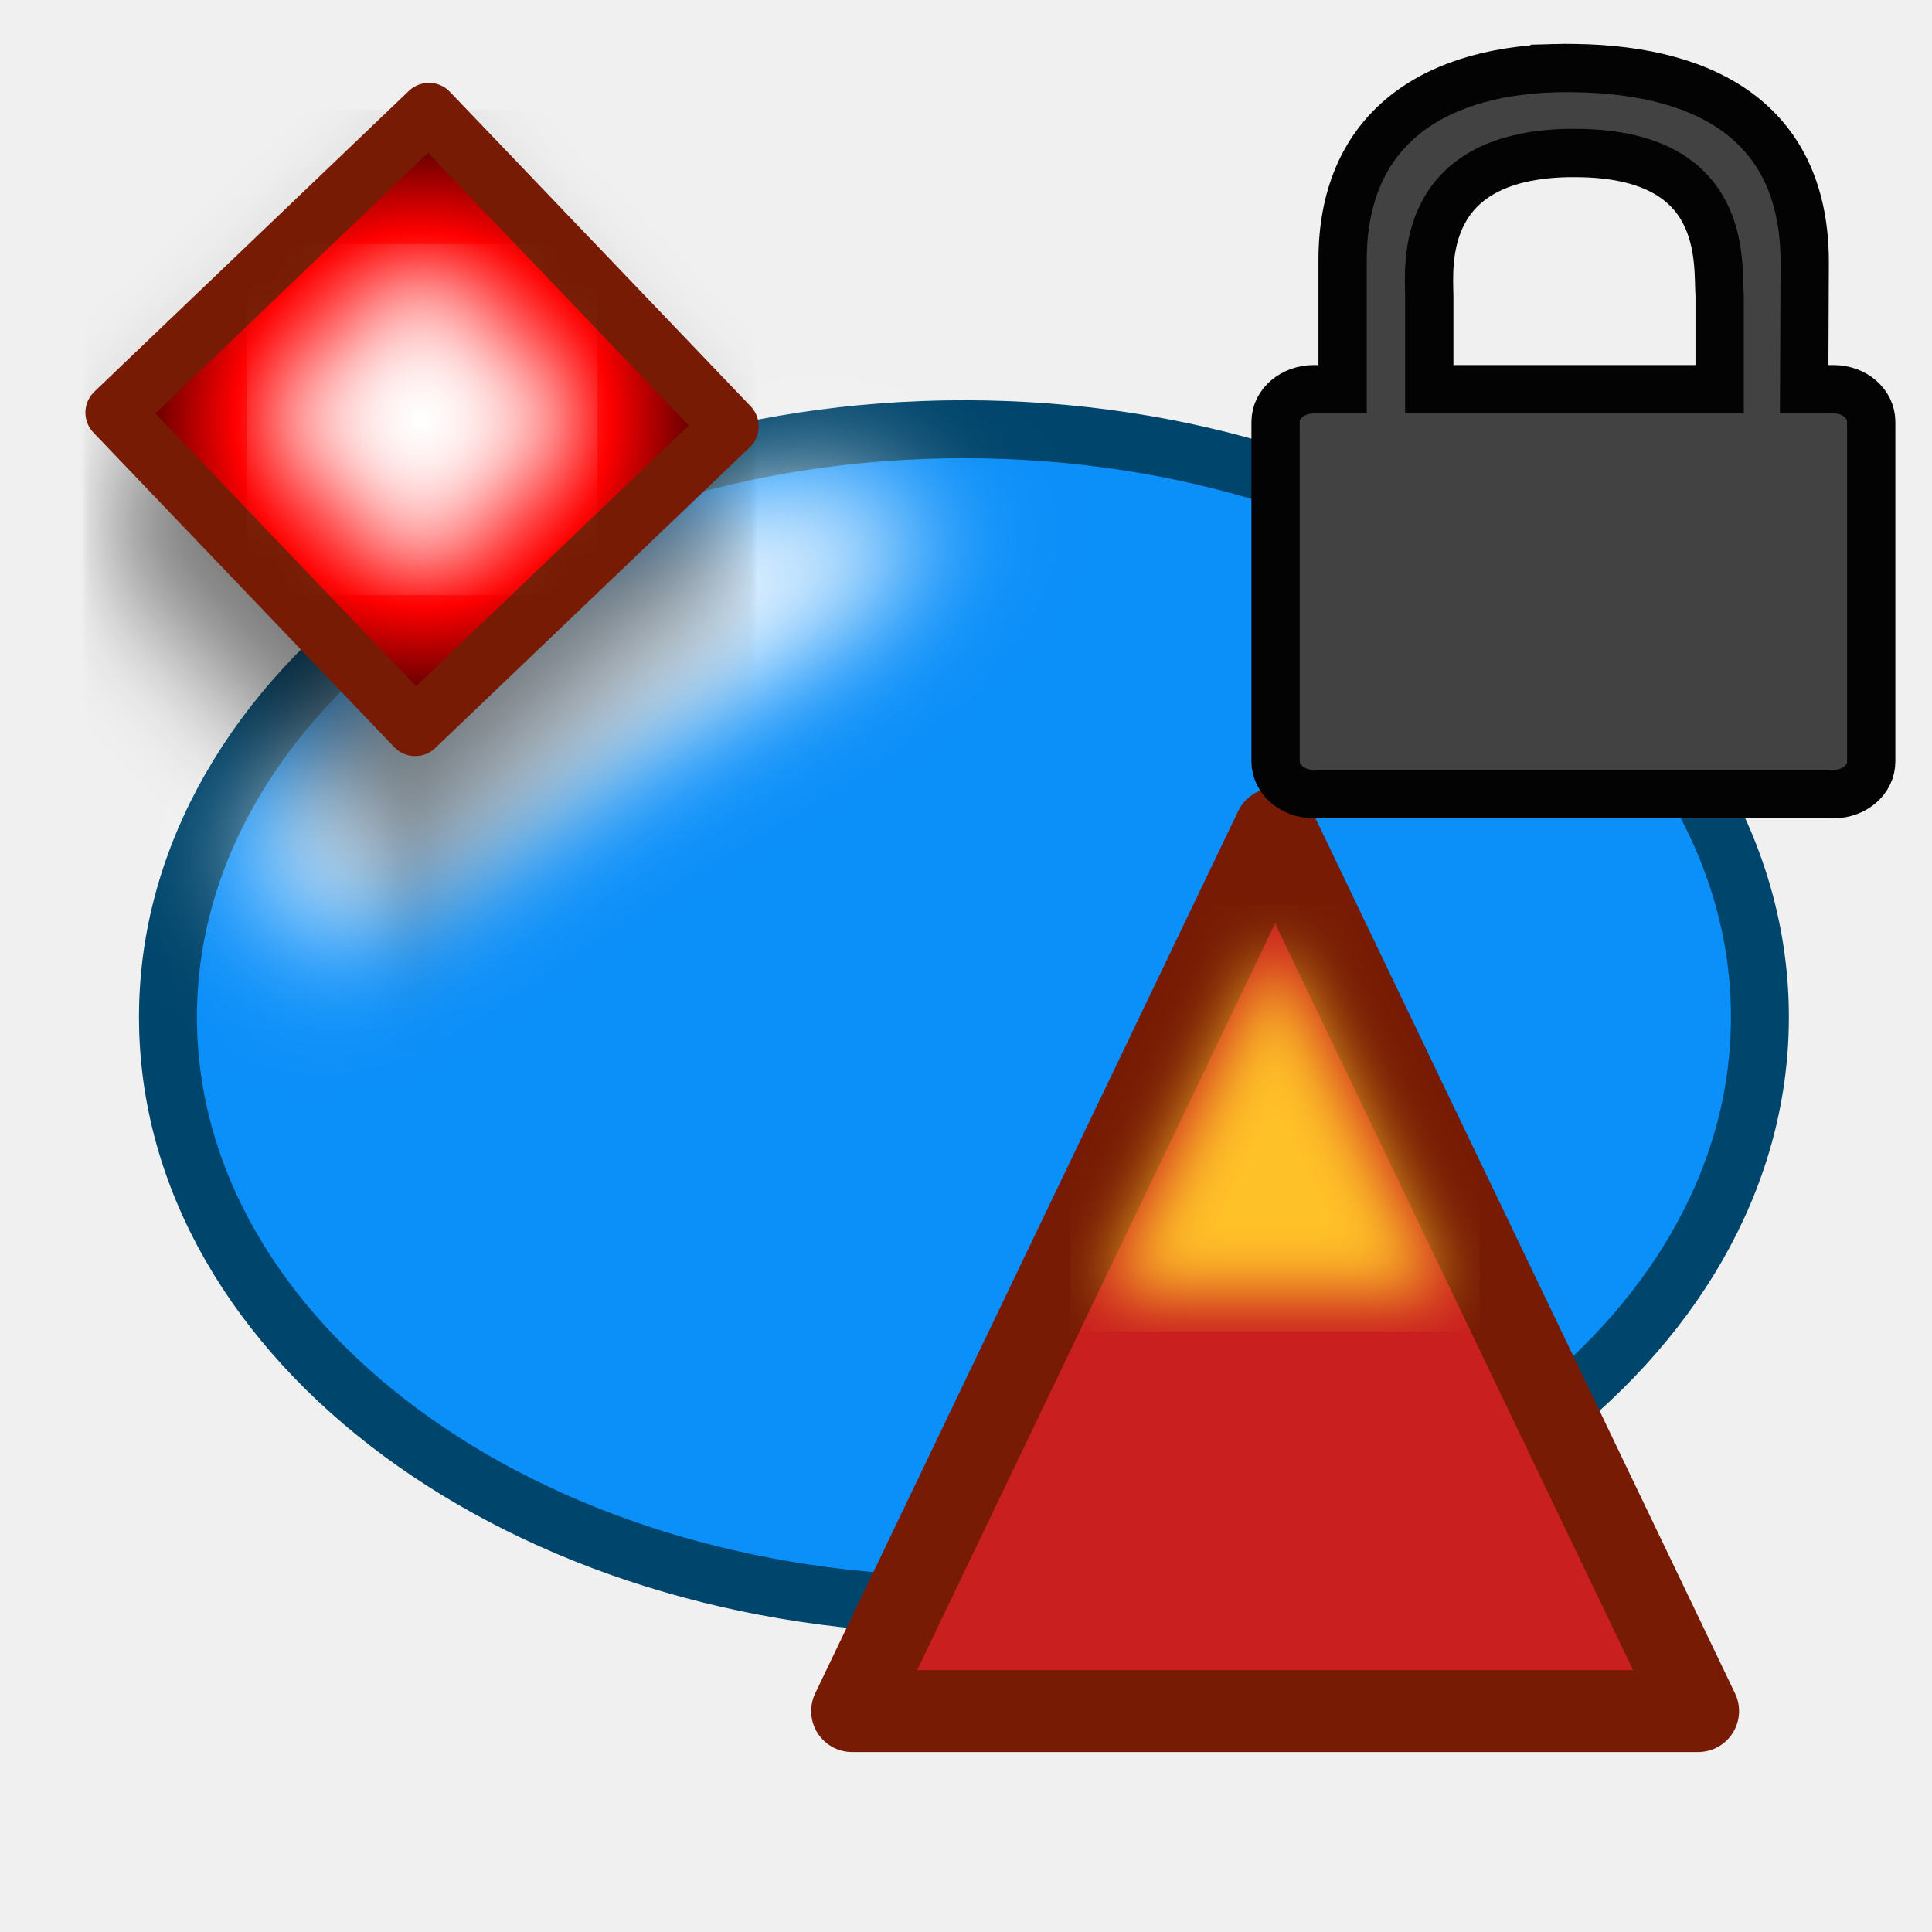
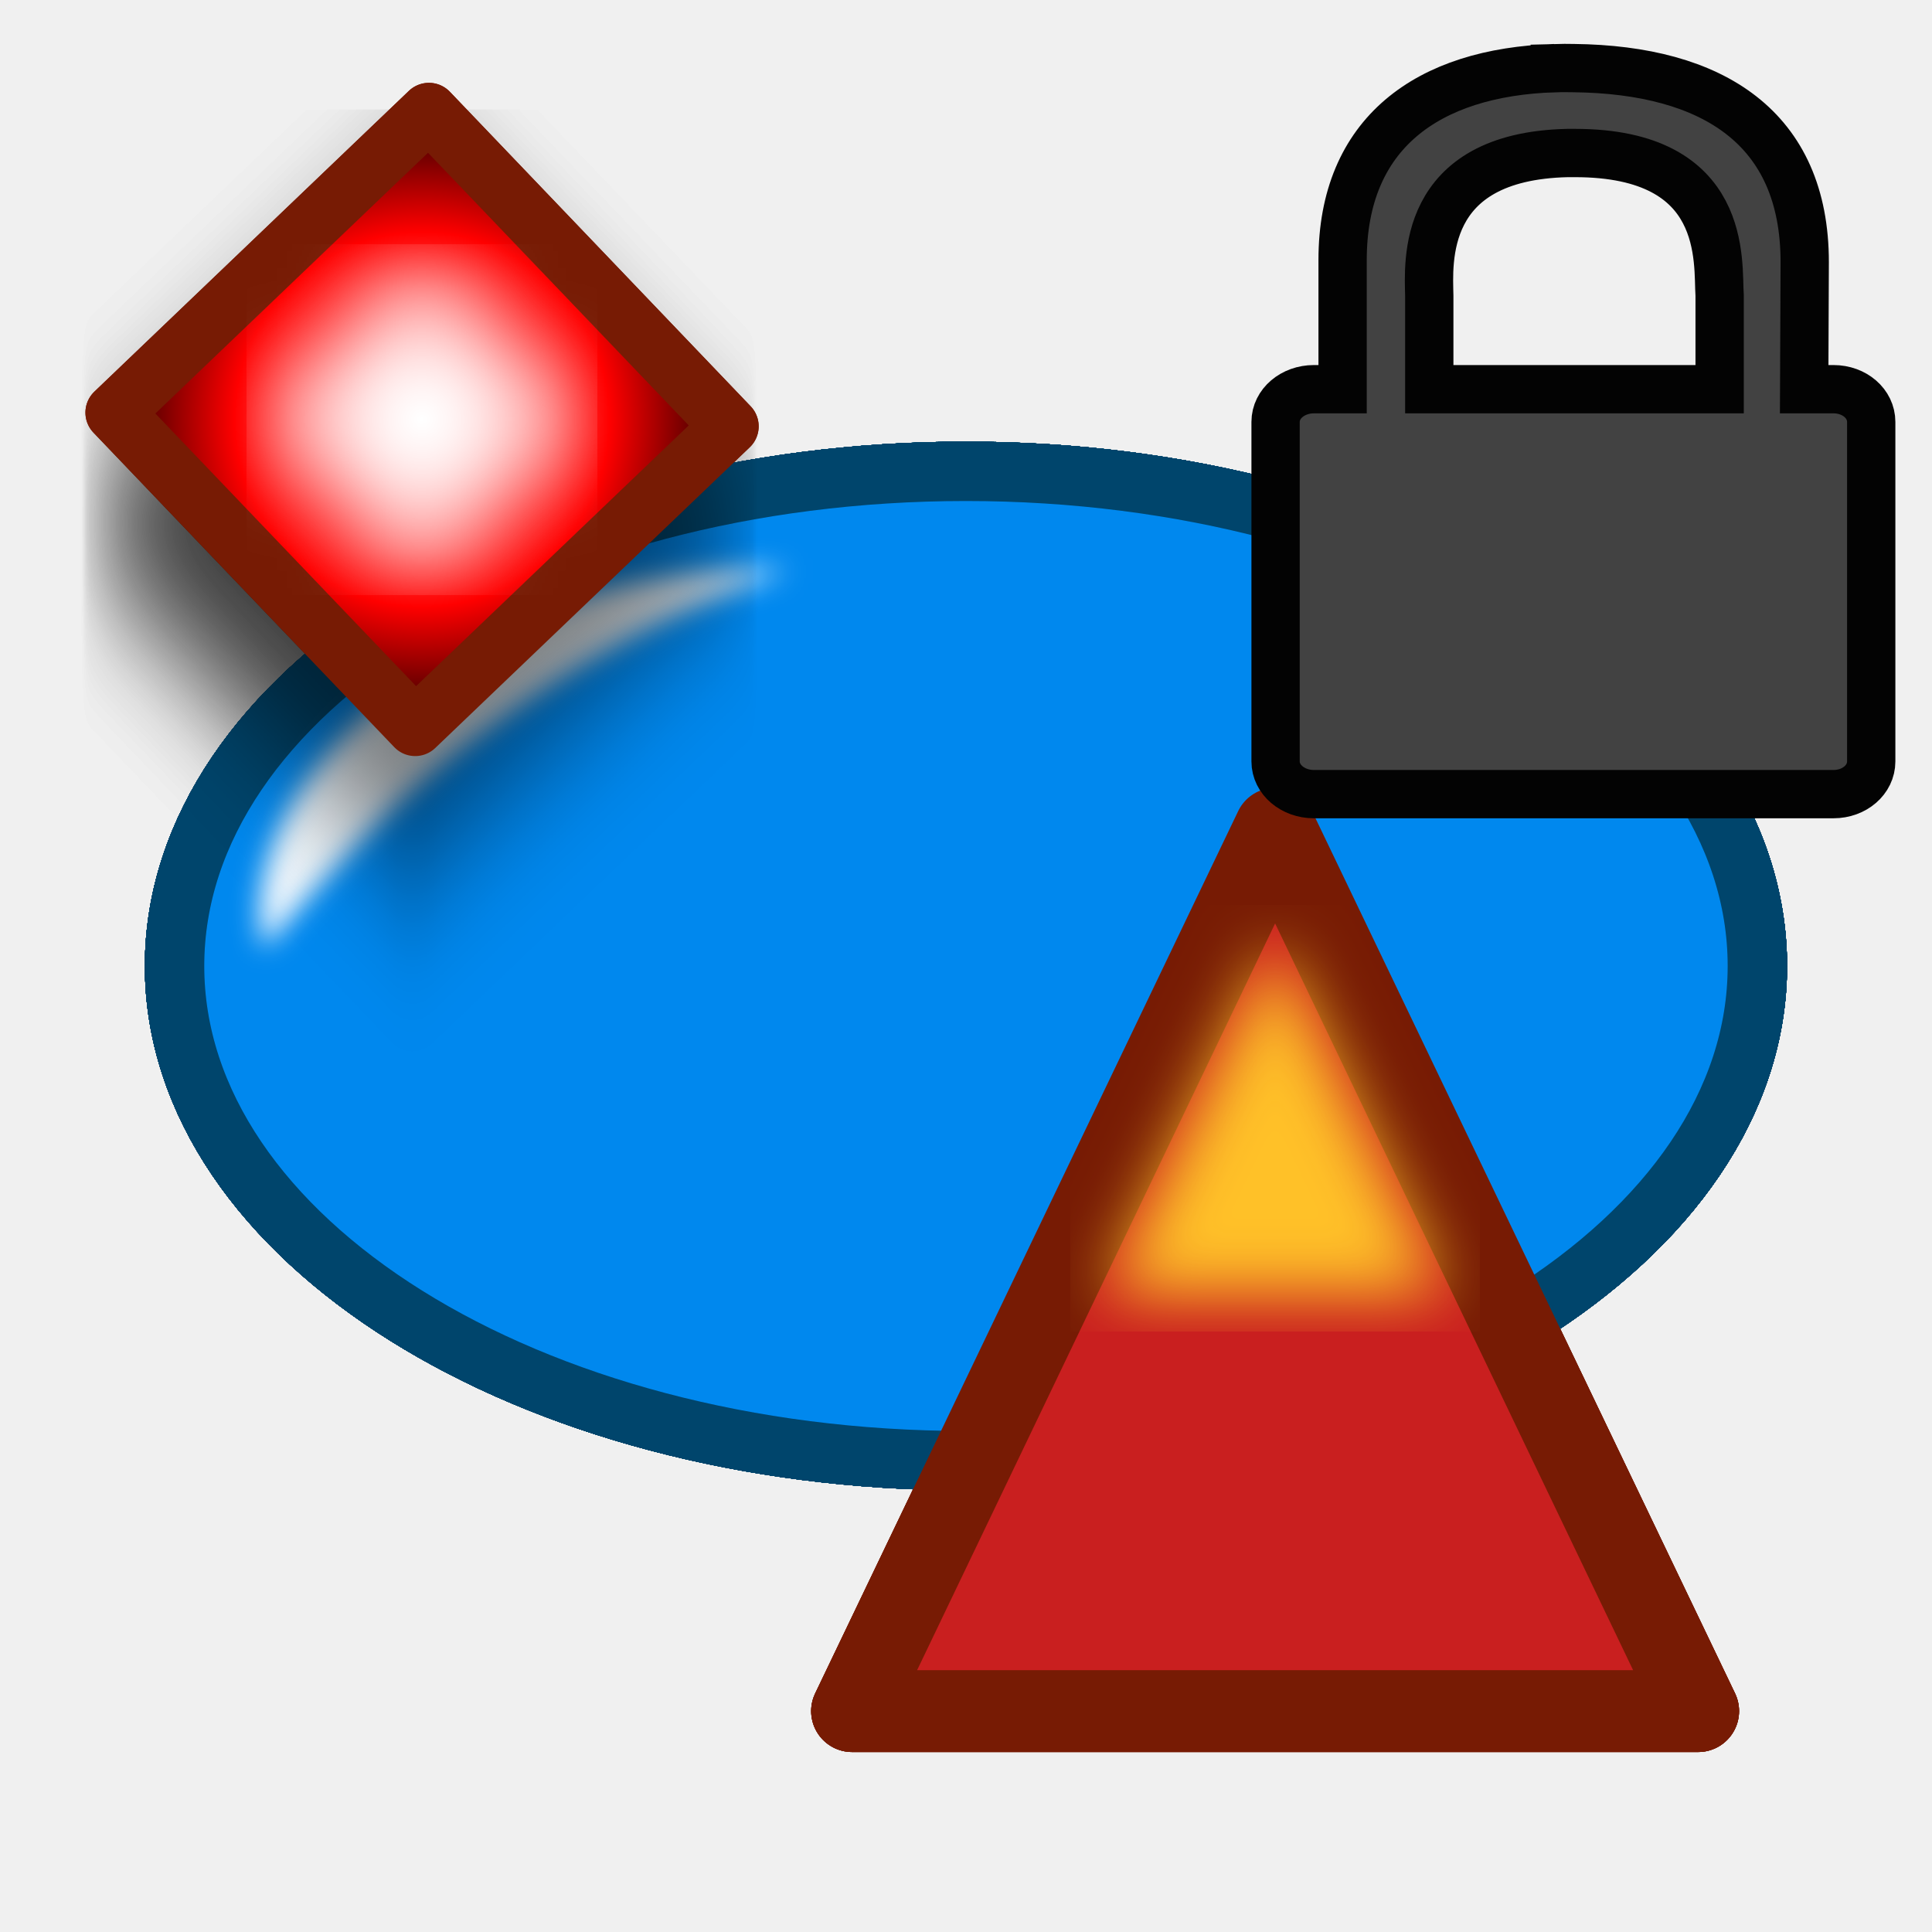
<svg xmlns="http://www.w3.org/2000/svg" height="100" viewBox="0 0 100 100" width="100">
-   <filter color-interpolation-filters="sRGB" id="a">
-     <feColorMatrix in="SourceGraphic" result="colormatrix" values="1 0 0 0 0 0 1 0 0 0 0 0 1 0 0 -0.212 -0.715 -0.072 1 0" />
-     <feComposite in="SourceGraphic" in2="colormatrix" k1="0" k2="1" k3="0" k4="0" operator="arithmetic" result="composite" />
-     <feGaussianBlur result="blur1" stdDeviation="5 .01" />
-     <feGaussianBlur in="composite" result="blur2" stdDeviation=".01 5" />
-     <feBlend in="blur2" in2="blur1" mode="darken" result="blend" />
+   <filter color-interpolation-filters="sRGB" height="1.173" id="a" width="1.123" x="-.062" y="-.087">
+     <feGaussianBlur stdDeviation=".182" />
  </filter>
-   <g transform="translate(0 -193.1399)">
-     <ellipse cx="49.893" cy="245.784" fill="#0b8ff9" rx="41.199" ry="30.427" stroke="#00456c" stroke-linejoin="round" stroke-width="3" />
-     <path d="m-83.976 208.449c0 2.865-13.213.858-19.058.858-5.845 0-18.668.897-18.668-1.968s10.298-6.005 16.143-6.005c5.845 0 21.583 4.251 21.583 7.116z" fill="#f6fbff" filter="url(#a)" transform="matrix(.8299576 -.5578265 .5578265 .8299576 0 0)" />
+   <g transform="matrix(3.870601 0 0 3.870601 -1.724677 -1045.516)">
+     <ellipse cx="13.363" cy="283.035" rx="10.583" ry="6.615" style="fill:#08e;fill-opacity:.941;stroke:#00456c;stroke-width:.794;stroke-linecap:square;stroke-linejoin:round" />
+     <path d="m11.018 277.74c-2.167.615-3.885 1.958-4.335 2.298-.646.487-1.536 1.361-2.71 2.758-.325-1.402.926-3.084 2.635-4.034 1.554-.864 2.97-1.035 4.41-1.022z" fill="#fff" filter="url(#a)" opacity=".94" />
  </g>
-   <filter color-interpolation-filters="sRGB" id="b">
-     <feGaussianBlur result="blur" stdDeviation="2 2" />
+   <filter color-interpolation-filters="sRGB" height="1.173" id="b" width="1.123" x="-.062" y="-.087">
+     <feGaussianBlur stdDeviation=".182" />
  </filter>
-   <radialGradient cx="178.044" cy="134.441" gradientTransform="matrix(.8333338 -.833333 .8333328 .8333337 -82.36006 170.777)" gradientUnits="userSpaceOnUse" id="c" r="13.515">
-     <stop offset="0" stop-color="#fff" />
-     <stop offset=".609" stop-color="#f00" />
-     <stop offset="1" stop-color="#210000" />
-   </radialGradient>
-   <filter color-interpolation-filters="sRGB" id="d">
-     <feFlood flood-opacity=".498" result="flood" />
-     <feComposite in="flood" in2="SourceGraphic" operator="in" result="composite1" />
-     <feGaussianBlur in="composite1" result="blur" stdDeviation="3" />
-     <feOffset dx="4" dy="4" result="offset" />
-     <feComposite in="SourceGraphic" in2="offset" operator="over" result="composite2" />
+   <g transform="matrix(3.870601 0 0 3.870601 -1.724677 -1045.516)">
+     <ellipse cx="13.363" cy="283.035" rx="10.583" ry="6.615" style="fill:#08e;fill-opacity:.941;stroke:#00456c;stroke-width:.794;stroke-linecap:square;stroke-linejoin:round" />
+     <path d="m11.018 277.74c-2.167.615-3.885 1.958-4.335 2.298-.646.487-1.536 1.361-2.71 2.758-.325-1.402.926-3.084 2.635-4.034 1.554-.864 2.97-1.035 4.41-1.022z" fill="#fff" filter="url(#b)" opacity=".94" />
+   </g>
+   <filter color-interpolation-filters="sRGB" height="1.173" id="c" width="1.123" x="-.062" y="-.087">
+     <feGaussianBlur stdDeviation=".182" />
  </filter>
-   <path d="m166.782 123.178h22.525v22.525h-22.525z" fill="url(#c)" filter="url(#d)" stroke="#771b04" stroke-linejoin="round" stroke-width="3" transform="matrix(.6911434 .7227176 -.7227176 .6911434 -4.04614 -199.8825)" />
-   <g fill="#fff" filter="url(#b)" transform="matrix(1.212121 0 0 1.212121 -9.366469 -246.7727)">
-     <path d="m24.379 215.263h2.74v12.473h-2.74z" />
-     <path d="m220.129-31.986h2.74v12.473h-2.74z" transform="rotate(90)" />
+   <g transform="matrix(3.870601 0 0 3.870601 -1.724677 -1045.516)">
+     <ellipse cx="13.363" cy="283.035" rx="10.583" ry="6.615" style="fill:#08e;fill-opacity:.941;stroke:#00456c;stroke-width:.794;stroke-linecap:square;stroke-linejoin:round" />
+     <path d="m11.018 277.74c-2.167.615-3.885 1.958-4.335 2.298-.646.487-1.536 1.361-2.71 2.758-.325-1.402.926-3.084 2.635-4.034 1.554-.864 2.97-1.035 4.41-1.022z" fill="#fff" filter="url(#c)" opacity=".94" />
+   </g>
+   <filter color-interpolation-filters="sRGB" height="1.173" id="d" width="1.123" x="-.062" y="-.087">
+     <feGaussianBlur stdDeviation=".182" />
+   </filter>
+   <g transform="matrix(3.870601 0 0 3.870601 -1.724677 -1045.516)">
+     <ellipse cx="13.363" cy="283.035" rx="10.583" ry="6.615" style="fill:#08e;fill-opacity:.941;stroke:#00456c;stroke-width:.794;stroke-linecap:square;stroke-linejoin:round" />
+     <path d="m11.018 277.74c-2.167.615-3.885 1.958-4.335 2.298-.646.487-1.536 1.361-2.71 2.758-.325-1.402.926-3.084 2.635-4.034 1.554-.864 2.97-1.035 4.41-1.022z" fill="#fff" filter="url(#d)" opacity=".94" />
  </g>
  <filter color-interpolation-filters="sRGB" id="e">
    <feGaussianBlur result="blur" stdDeviation="2 2" />
  </filter>
  <g transform="matrix(.8252592 0 0 .8252592 9.520161 -145.0404)">
    <path d="m68.439 227.73 26.531 55.34-53.063 0z" fill="#c91f1f" stroke="#771b04" stroke-linejoin="round" stroke-width="5.135" />
    <path d="m68.439 234.738 10.679 22.273-21.357 0z" fill="#ffc128" filter="url(#e)" />
  </g>
+   <filter color-interpolation-filters="sRGB" height="1.173" id="f" width="1.123" x="-.062" y="-.087">
+     <feGaussianBlur stdDeviation=".182" />
+   </filter>
+   <g transform="matrix(3.870601 0 0 3.870601 -1.724677 -1045.516)">
+     <ellipse cx="13.363" cy="283.035" rx="10.583" ry="6.615" style="fill:#08e;fill-opacity:.941;stroke:#00456c;stroke-width:.794;stroke-linecap:square;stroke-linejoin:round" />
+     <path d="m11.018 277.74c-2.167.615-3.885 1.958-4.335 2.298-.646.487-1.536 1.361-2.71 2.758-.325-1.402.926-3.084 2.635-4.034 1.554-.864 2.97-1.035 4.41-1.022z" fill="#fff" filter="url(#f)" opacity=".94" />
+   </g>
+   <filter color-interpolation-filters="sRGB" height="1.173" id="g" width="1.123" x="-.062" y="-.087">
+     <feGaussianBlur stdDeviation=".182" />
+   </filter>
+   <g transform="matrix(3.870601 0 0 3.870601 -1.724677 -1045.516)">
+     <ellipse cx="13.363" cy="283.035" rx="10.583" ry="6.615" style="fill:#08e;fill-opacity:.941;stroke:#00456c;stroke-width:.794;stroke-linecap:square;stroke-linejoin:round" />
+     <path d="m11.018 277.74c-2.167.615-3.885 1.958-4.335 2.298-.646.487-1.536 1.361-2.71 2.758-.325-1.402.926-3.084 2.635-4.034 1.554-.864 2.97-1.035 4.41-1.022z" fill="#fff" filter="url(#g)" opacity=".94" />
+   </g>
+   <filter color-interpolation-filters="sRGB" height="1.173" id="h" width="1.123" x="-.062" y="-.087">
+     <feGaussianBlur stdDeviation=".182" />
+   </filter>
+   <g transform="matrix(3.870601 0 0 3.870601 -1.724677 -1045.516)">
+     <ellipse cx="13.363" cy="283.035" rx="10.583" ry="6.615" style="fill:#08e;fill-opacity:.941;stroke:#00456c;stroke-width:.794;stroke-linecap:square;stroke-linejoin:round" />
+     <path d="m11.018 277.74c-2.167.615-3.885 1.958-4.335 2.298-.646.487-1.536 1.361-2.71 2.758-.325-1.402.926-3.084 2.635-4.034 1.554-.864 2.97-1.035 4.41-1.022z" fill="#fff" filter="url(#h)" opacity=".94" />
+   </g>
+   <filter color-interpolation-filters="sRGB" height="1.173" id="i" width="1.123" x="-.062" y="-.087">
+     <feGaussianBlur stdDeviation=".182" />
+   </filter>
+   <g transform="matrix(3.870601 0 0 3.870601 -1.724677 -1045.516)">
+     <ellipse cx="13.363" cy="283.035" rx="10.583" ry="6.615" style="fill:#08e;fill-opacity:.941;stroke:#00456c;stroke-width:.794;stroke-linecap:square;stroke-linejoin:round" />
+     <path d="m11.018 277.74c-2.167.615-3.885 1.958-4.335 2.298-.646.487-1.536 1.361-2.71 2.758-.325-1.402.926-3.084 2.635-4.034 1.554-.864 2.97-1.035 4.41-1.022z" fill="#fff" filter="url(#i)" opacity=".94" />
+   </g>
+   <filter color-interpolation-filters="sRGB" id="j">
+     <feGaussianBlur result="blur" stdDeviation="2 2" />
+   </filter>
+   <g transform="matrix(.8252592 0 0 .8252592 9.520161 -145.0404)">
+     <path d="m68.439 227.73 26.531 55.34-53.063 0z" fill="#c91f1f" stroke="#771b04" stroke-linejoin="round" stroke-width="5.135" />
+     <path d="m68.439 234.738 10.679 22.273-21.357 0z" fill="#ffc128" filter="url(#j)" />
+   </g>
+   <filter color-interpolation-filters="sRGB" id="k">
+     <feGaussianBlur result="blur" stdDeviation="2 2" />
+   </filter>
+   <radialGradient cx="178.044" cy="134.441" gradientTransform="matrix(.8333338 -.833333 .8333328 .8333337 -82.36006 170.777)" gradientUnits="userSpaceOnUse" id="l" r="13.515">
+     <stop offset="0" stop-color="#fff" />
+     <stop offset=".609" stop-color="#f00" />
+     <stop offset="1" stop-color="#210000" />
+   </radialGradient>
+   <filter color-interpolation-filters="sRGB" id="m">
+     <feFlood flood-opacity=".498" result="flood" />
+     <feComposite in="flood" in2="SourceGraphic" operator="in" result="composite1" />
+     <feGaussianBlur in="composite1" result="blur" stdDeviation="3" />
+     <feOffset dx="4" dy="4" result="offset" />
+     <feComposite in="SourceGraphic" in2="offset" operator="over" result="composite2" />
+   </filter>
+   <path d="m166.782 123.178h22.525v22.525h-22.525z" fill="url(#l)" filter="url(#m)" stroke="#771b04" stroke-linejoin="round" stroke-width="3" transform="matrix(.6911434 .7227176 -.7227176 .6911434 -4.04614 -199.8825)" />
+   <g fill="#fff" filter="url(#k)" transform="matrix(1.212121 0 0 1.212121 -9.366469 -246.7727)">
+     <path d="m24.379 215.263h2.74v12.473h-2.74z" />
+     <path d="m220.129-31.986h2.74v12.473h-2.74z" transform="rotate(90)" />
+   </g>
+   <filter color-interpolation-filters="sRGB" height="1.173" id="n" width="1.123" x="-.062" y="-.087">
+     <feGaussianBlur stdDeviation=".182" />
+   </filter>
+   <g transform="matrix(3.870601 0 0 3.870601 -1.724677 -1045.516)">
+     <ellipse cx="13.363" cy="283.035" rx="10.583" ry="6.615" style="fill:#08e;fill-opacity:.941;stroke:#00456c;stroke-width:.794;stroke-linecap:square;stroke-linejoin:round" />
+     <path d="m11.018 277.74c-2.167.615-3.885 1.958-4.335 2.298-.646.487-1.536 1.361-2.71 2.758-.325-1.402.926-3.084 2.635-4.034 1.554-.864 2.97-1.035 4.41-1.022z" fill="#fff" filter="url(#n)" opacity=".94" />
+   </g>
+   <filter color-interpolation-filters="sRGB" height="1.173" id="o" width="1.123" x="-.062" y="-.087">
+     <feGaussianBlur stdDeviation=".182" />
+   </filter>
+   <g transform="matrix(3.870601 0 0 3.870601 -1.724677 -1045.516)">
+     <ellipse cx="13.363" cy="283.035" rx="10.583" ry="6.615" style="fill:#08e;fill-opacity:.941;stroke:#00456c;stroke-width:.794;stroke-linecap:square;stroke-linejoin:round" />
+     <path d="m11.018 277.74c-2.167.615-3.885 1.958-4.335 2.298-.646.487-1.536 1.361-2.71 2.758-.325-1.402.926-3.084 2.635-4.034 1.554-.864 2.97-1.035 4.41-1.022z" fill="#fff" filter="url(#o)" opacity=".94" />
+   </g>
+   <filter color-interpolation-filters="sRGB" height="1.173" id="p" width="1.123" x="-.062" y="-.087">
+     <feGaussianBlur stdDeviation=".182" />
+   </filter>
+   <g transform="matrix(3.870601 0 0 3.870601 -1.724677 -1045.516)">
+     <ellipse cx="13.363" cy="283.035" rx="10.583" ry="6.615" style="fill:#08e;fill-opacity:.941;stroke:#00456c;stroke-width:.794;stroke-linecap:square;stroke-linejoin:round" />
+     <path d="m11.018 277.74c-2.167.615-3.885 1.958-4.335 2.298-.646.487-1.536 1.361-2.71 2.758-.325-1.402.926-3.084 2.635-4.034 1.554-.864 2.97-1.035 4.41-1.022z" fill="#fff" filter="url(#p)" opacity=".94" />
+   </g>
+   <filter color-interpolation-filters="sRGB" height="1.173" id="q" width="1.123" x="-.062" y="-.087">
+     <feGaussianBlur stdDeviation=".182" />
+   </filter>
+   <g transform="matrix(3.870601 0 0 3.870601 -1.724677 -1045.516)">
+     <ellipse cx="13.363" cy="283.035" rx="10.583" ry="6.615" style="fill:#08e;fill-opacity:.941;stroke:#00456c;stroke-width:.794;stroke-linecap:square;stroke-linejoin:round" />
+     <path d="m11.018 277.74c-2.167.615-3.885 1.958-4.335 2.298-.646.487-1.536 1.361-2.71 2.758-.325-1.402.926-3.084 2.635-4.034 1.554-.864 2.97-1.035 4.41-1.022z" fill="#fff" filter="url(#q)" opacity=".94" />
+   </g>
+   <filter color-interpolation-filters="sRGB" id="r">
+     <feGaussianBlur result="blur" stdDeviation="2 2" />
+   </filter>
+   <g transform="matrix(.8252592 0 0 .8252592 9.520161 -145.0404)">
+     <path d="m68.439 227.73 26.531 55.34-53.063 0z" fill="#c91f1f" stroke="#771b04" stroke-linejoin="round" stroke-width="5.135" />
+     <path d="m68.439 234.738 10.679 22.273-21.357 0z" fill="#ffc128" filter="url(#r)" />
+   </g>
+   <filter color-interpolation-filters="sRGB" height="1.173" id="s" width="1.123" x="-.062" y="-.087">
+     <feGaussianBlur stdDeviation=".182" />
+   </filter>
+   <g transform="matrix(3.870601 0 0 3.870601 -1.724677 -1045.516)">
+     <ellipse cx="13.363" cy="283.035" rx="10.583" ry="6.615" style="fill:#08e;fill-opacity:.941;stroke:#00456c;stroke-width:.794;stroke-linecap:square;stroke-linejoin:round" />
+     <path d="m11.018 277.74c-2.167.615-3.885 1.958-4.335 2.298-.646.487-1.536 1.361-2.71 2.758-.325-1.402.926-3.084 2.635-4.034 1.554-.864 2.97-1.035 4.41-1.022z" fill="#fff" filter="url(#s)" opacity=".94" />
+   </g>
+   <filter color-interpolation-filters="sRGB" height="1.173" id="t" width="1.123" x="-.062" y="-.087">
+     <feGaussianBlur stdDeviation=".182" />
+   </filter>
+   <g transform="matrix(3.870601 0 0 3.870601 -1.724677 -1045.516)">
+     <ellipse cx="13.363" cy="283.035" rx="10.583" ry="6.615" style="fill:#08e;fill-opacity:.941;stroke:#00456c;stroke-width:.794;stroke-linecap:square;stroke-linejoin:round" />
+     <path d="m11.018 277.74c-2.167.615-3.885 1.958-4.335 2.298-.646.487-1.536 1.361-2.71 2.758-.325-1.402.926-3.084 2.635-4.034 1.554-.864 2.97-1.035 4.41-1.022z" fill="#fff" filter="url(#t)" opacity=".94" />
+   </g>
+   <filter color-interpolation-filters="sRGB" height="1.173" id="u" width="1.123" x="-.062" y="-.087">
+     <feGaussianBlur stdDeviation=".182" />
+   </filter>
+   <g transform="matrix(3.870601 0 0 3.870601 -1.724677 -1045.516)">
+     <ellipse cx="13.363" cy="283.035" rx="10.583" ry="6.615" style="fill:#08e;fill-opacity:.941;stroke:#00456c;stroke-width:.794;stroke-linecap:square;stroke-linejoin:round" />
+     <path d="m11.018 277.74c-2.167.615-3.885 1.958-4.335 2.298-.646.487-1.536 1.361-2.71 2.758-.325-1.402.926-3.084 2.635-4.034 1.554-.864 2.97-1.035 4.41-1.022z" fill="#fff" filter="url(#u)" opacity=".94" />
+   </g>
+   <filter color-interpolation-filters="sRGB" height="1.173" id="v" width="1.123" x="-.062" y="-.087">
+     <feGaussianBlur stdDeviation=".182" />
+   </filter>
+   <g transform="matrix(3.870601 0 0 3.870601 -1.724677 -1045.516)">
+     <ellipse cx="13.363" cy="283.035" rx="10.583" ry="6.615" style="fill:#08e;fill-opacity:.941;stroke:#00456c;stroke-width:.794;stroke-linecap:square;stroke-linejoin:round" />
+     <path d="m11.018 277.74c-2.167.615-3.885 1.958-4.335 2.298-.646.487-1.536 1.361-2.71 2.758-.325-1.402.926-3.084 2.635-4.034 1.554-.864 2.97-1.035 4.41-1.022z" fill="#fff" filter="url(#v)" opacity=".94" />
+   </g>
+   <filter color-interpolation-filters="sRGB" id="w">
+     <feGaussianBlur result="blur" stdDeviation="2 2" />
+   </filter>
+   <g transform="matrix(.8252592 0 0 .8252592 9.520161 -145.0404)">
+     <path d="m68.439 227.73 26.531 55.34-53.063 0z" fill="#c91f1f" stroke="#771b04" stroke-linejoin="round" stroke-width="5.135" />
+     <path d="m68.439 234.738 10.679 22.273-21.357 0z" fill="#ffc128" filter="url(#w)" />
+   </g>
+   <filter color-interpolation-filters="sRGB" id="x">
+     <feGaussianBlur result="blur" stdDeviation="2 2" />
+   </filter>
+   <radialGradient cx="178.044" cy="134.441" gradientTransform="matrix(.8333338 -.833333 .8333328 .8333337 -82.36006 170.777)" gradientUnits="userSpaceOnUse" id="y" r="13.515">
+     <stop offset="0" stop-color="#fff" />
+     <stop offset=".609" stop-color="#f00" />
+     <stop offset="1" stop-color="#210000" />
+   </radialGradient>
+   <filter color-interpolation-filters="sRGB" id="z">
+     <feFlood flood-opacity=".498" result="flood" />
+     <feComposite in="flood" in2="SourceGraphic" operator="in" result="composite1" />
+     <feGaussianBlur in="composite1" result="blur" stdDeviation="3" />
+     <feOffset dx="4" dy="4" result="offset" />
+     <feComposite in="SourceGraphic" in2="offset" operator="over" result="composite2" />
+   </filter>
+   <path d="m166.782 123.178h22.525v22.525h-22.525z" fill="url(#y)" filter="url(#z)" stroke="#771b04" stroke-linejoin="round" stroke-width="3" transform="matrix(.6911434 .7227176 -.7227176 .6911434 -4.04614 -199.8825)" />
+   <g fill="#fff" filter="url(#x)" transform="matrix(1.212121 0 0 1.212121 -9.366469 -246.7727)">
+     <path d="m24.379 215.263h2.74v12.473h-2.74z" />
+     <path d="m220.129-31.986h2.74v12.473h-2.74z" transform="rotate(90)" />
+   </g>
  <path d="m80.475-48.474c-6.604.208-10.982 3.383-10.982 9.934v6.685h-1.488c-1.09 0-1.981.751-1.981 1.692v17.575c0 .941.891 1.692 1.981 1.692h26.895c1.09 0 1.954-.751 1.954-1.692v-17.575c0-.941-.863-1.692-1.954-1.692h-1.516l.028-6.577c0-6.953-4.753-9.957-11.946-10.043-.336-.003-.667-.01-.991 0zm.66 4.394c.122-.003.261 0 .386 0 7.982 0 7.37 5.676 7.487 7.368v4.857h-15.029v-4.829c-.029-1.678-.495-7.224 7.156-7.396z" fill="#424242" stroke="#030303" stroke-width="2.5" transform="translate(0 52)" />
</svg>
